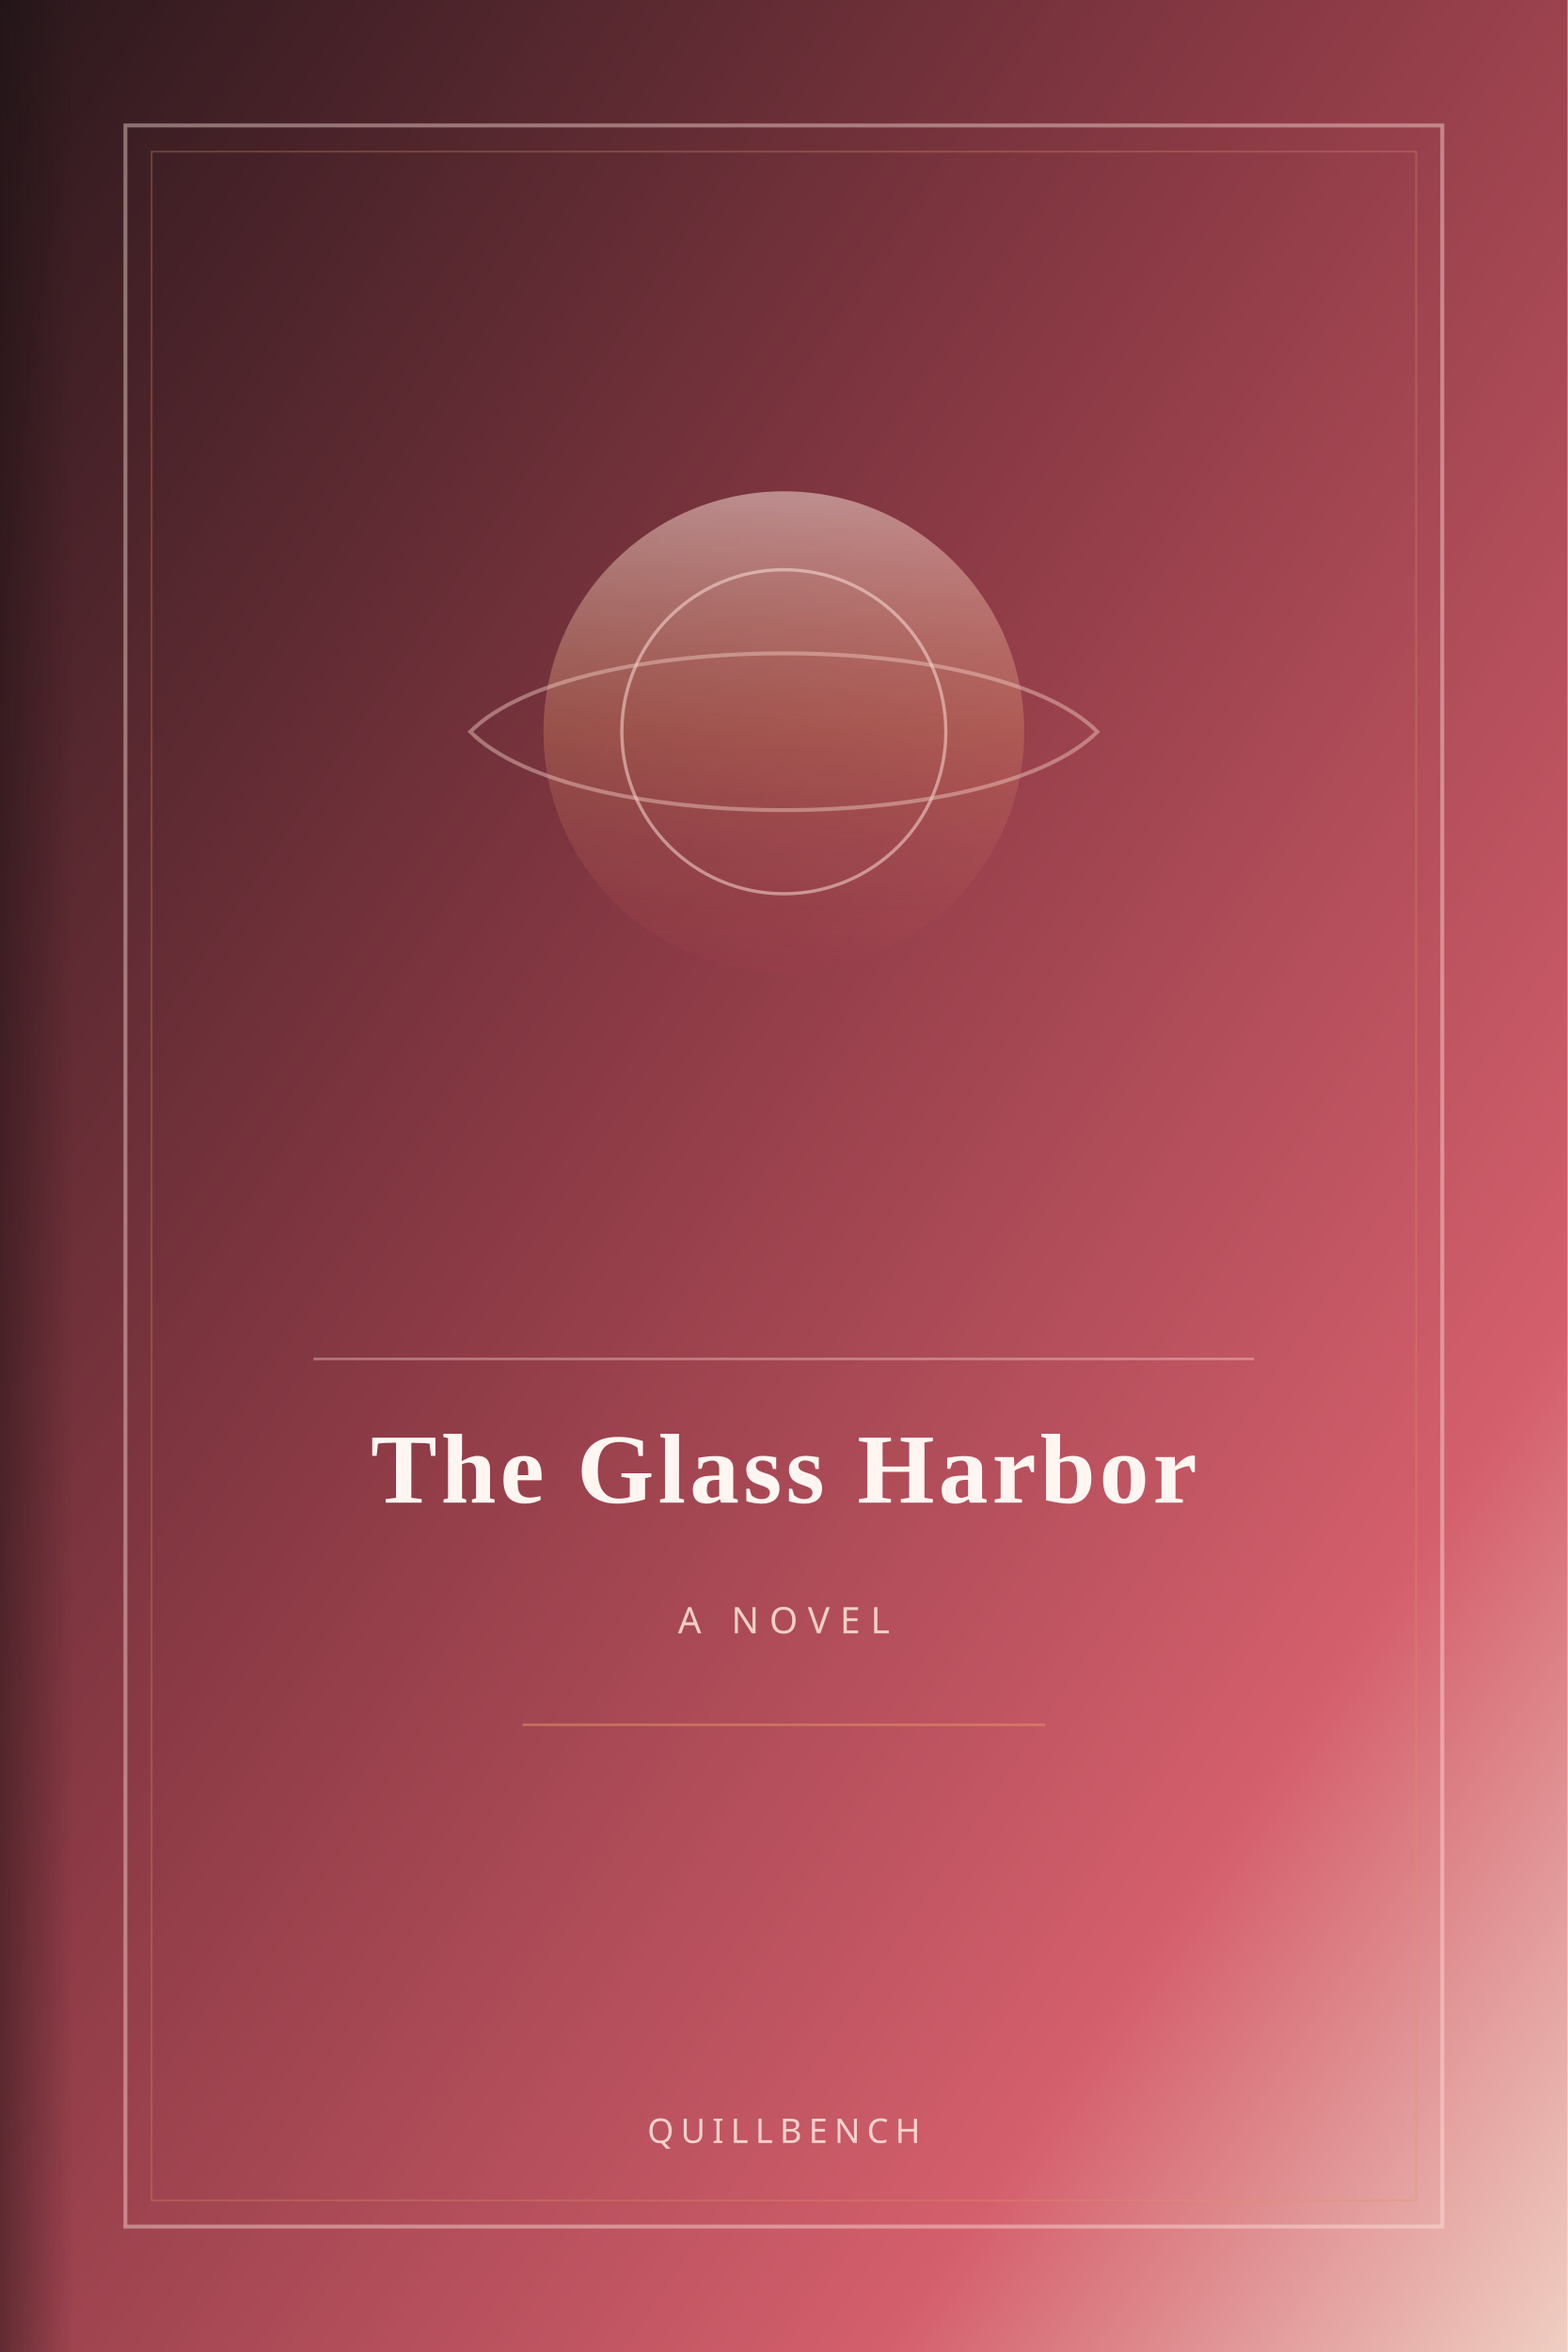
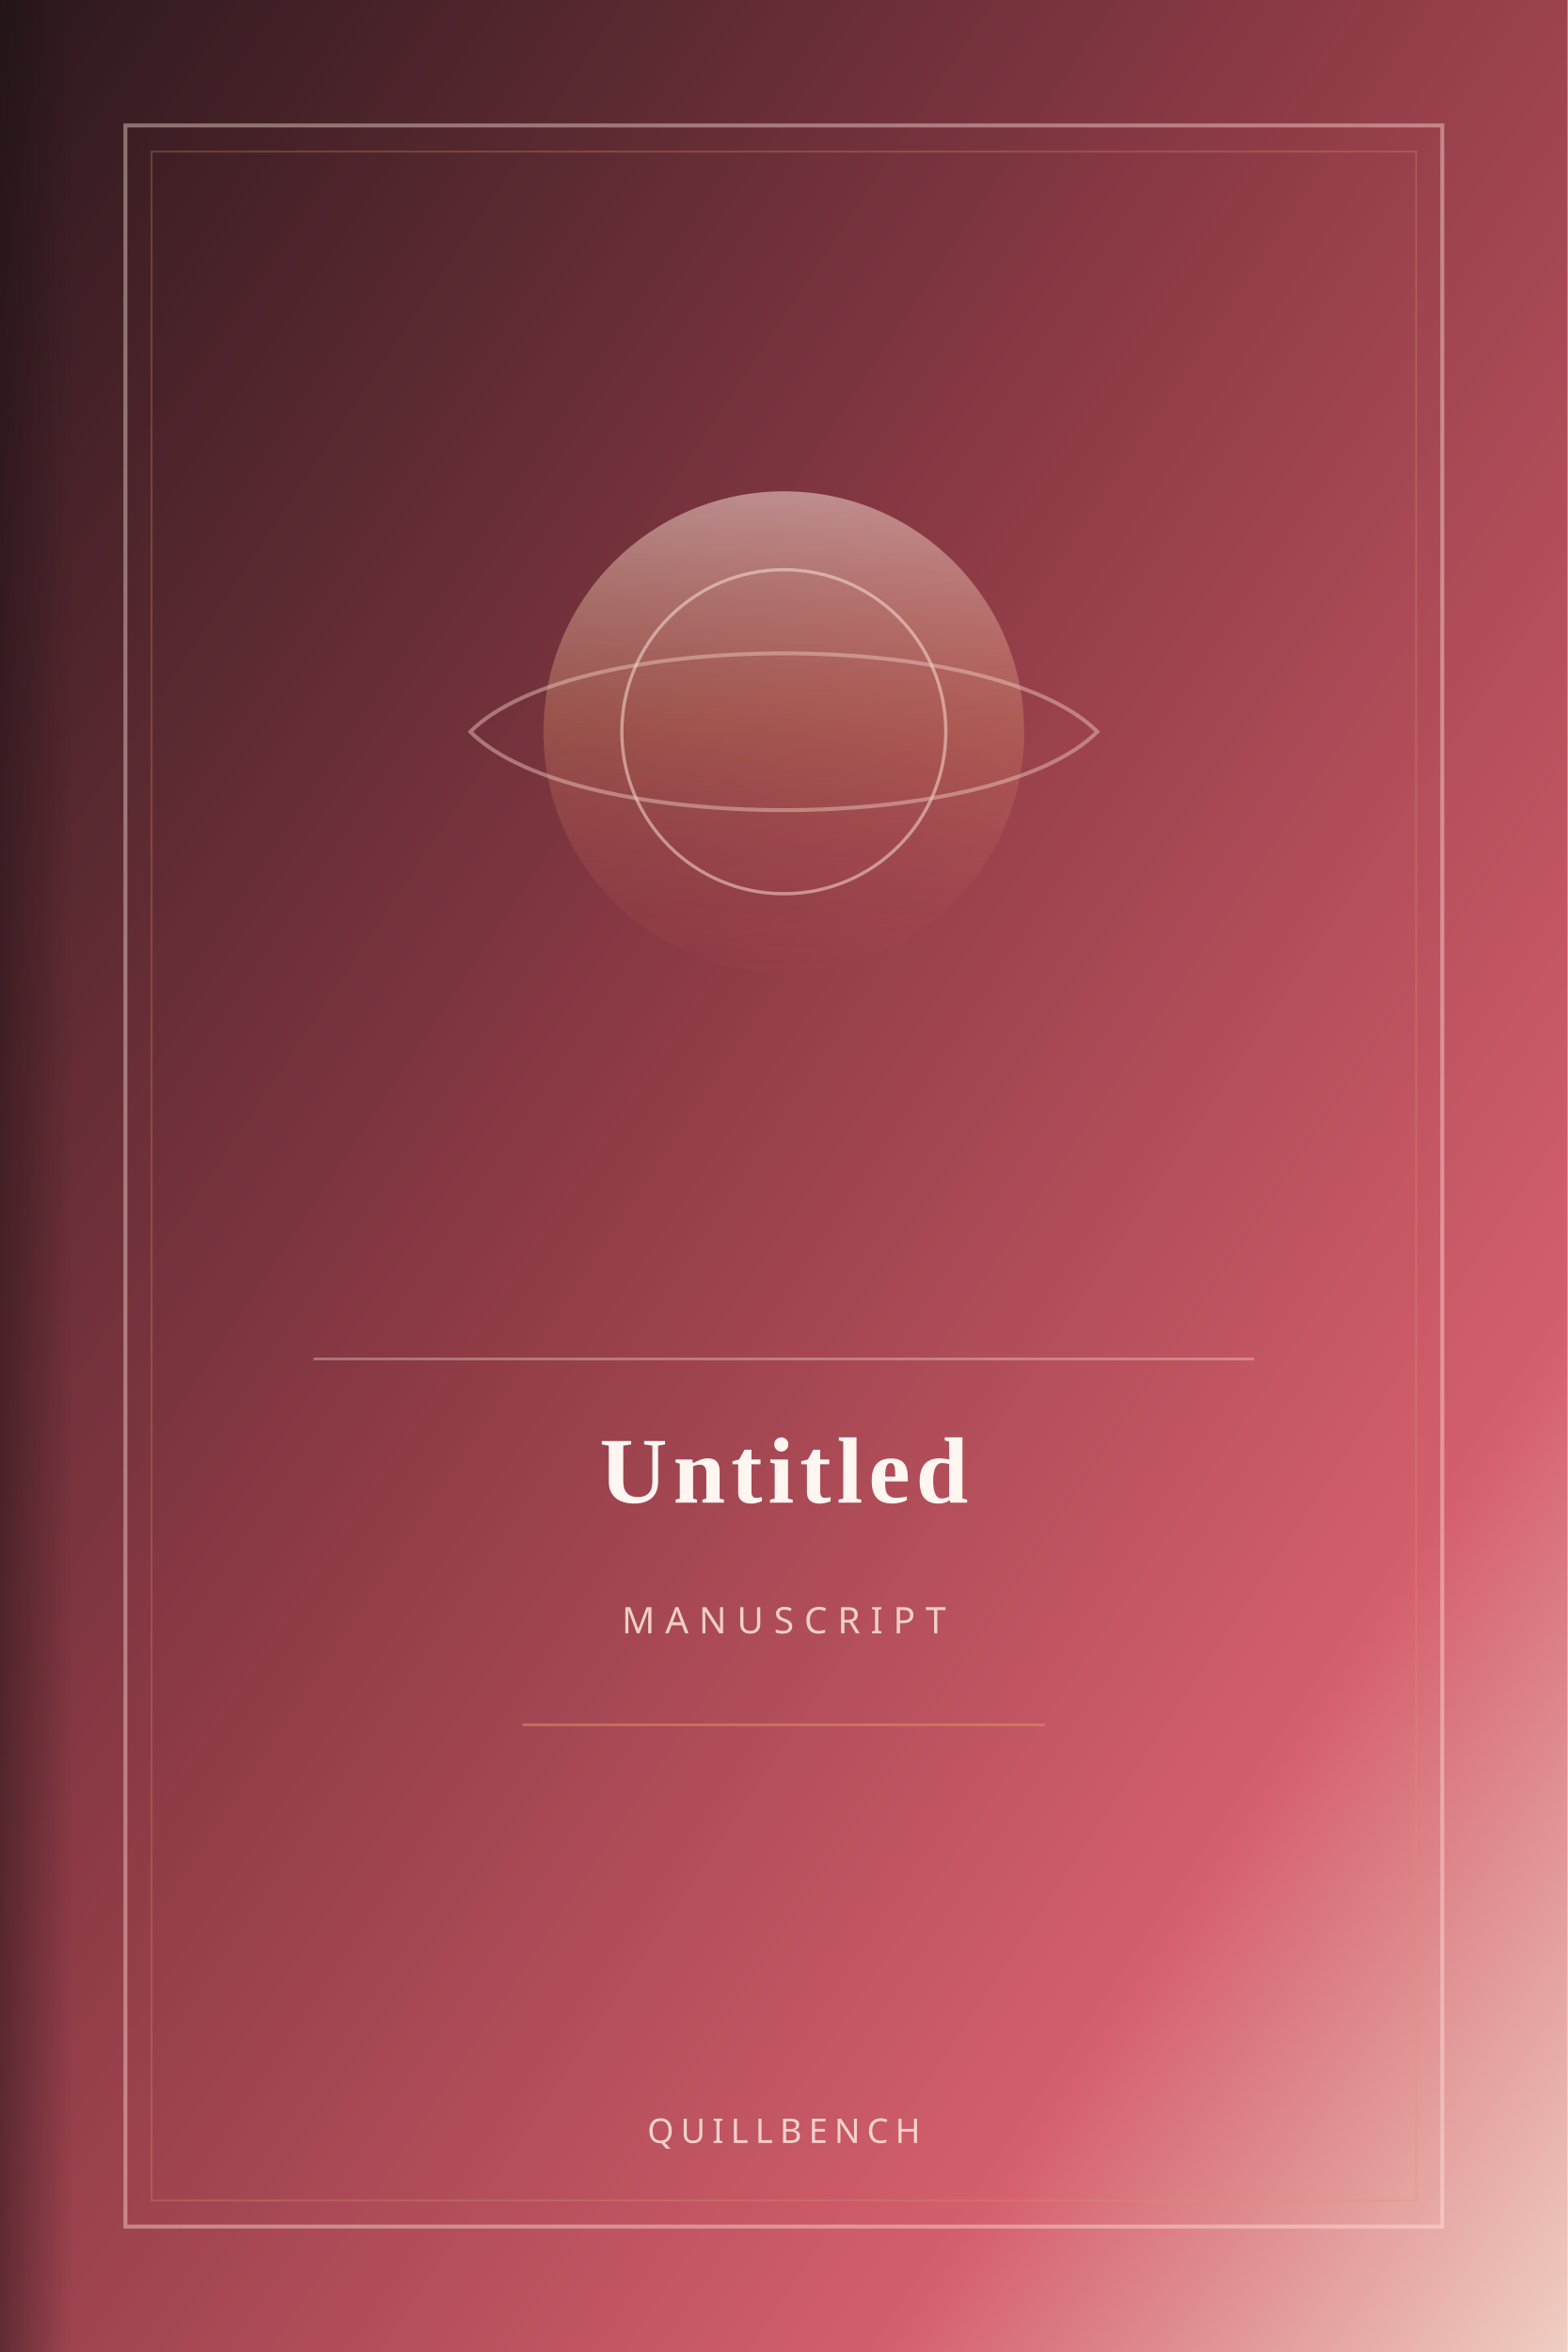
- <svg xmlns="http://www.w3.org/2000/svg" width="600" height="900" viewBox="0 0 600 900" role="img" aria-label="The Glass Harbor cover">
+ <svg xmlns="http://www.w3.org/2000/svg" width="600" height="900" viewBox="0 0 600 900" role="img" aria-label="Rose-metal cover still">
  <defs>
    <linearGradient id="g1" x1="0" y1="0" x2="1" y2="1">
      <stop offset="0%" stop-color="#2a181c" />
      <stop offset="42%" stop-color="#8b3a45" />
      <stop offset="78%" stop-color="#d45f6c" />
      <stop offset="100%" stop-color="#f0d0c4" />
    </linearGradient>
    <linearGradient id="metal1" x1="0" y1="0" x2="0" y2="1">
      <stop offset="0%" stop-color="#ffe8df" stop-opacity="0.55" />
      <stop offset="50%" stop-color="#e09268" stop-opacity="0.35" />
      <stop offset="100%" stop-color="#a23d4c" stop-opacity="0.15" />
    </linearGradient>
    <linearGradient id="spine1" x1="0" y1="0" x2="1" y2="0">
      <stop offset="0%" stop-color="#1a1012" stop-opacity="0.45" />
      <stop offset="100%" stop-color="#1a1012" stop-opacity="0" />
    </linearGradient>
  </defs>
  <rect width="600" height="900" fill="url(#g1)" />
  <rect width="28" height="900" fill="url(#spine1)" />
  <rect x="48" y="48" width="504" height="804" fill="none" stroke="#ffe8df" stroke-opacity="0.42" stroke-width="1.5" />
  <rect x="58" y="58" width="484" height="784" fill="none" stroke="#e09268" stroke-opacity="0.28" stroke-width="0.75" />
  <circle cx="300" cy="280" r="92" fill="url(#metal1)" opacity="0.9" />
  <circle cx="300" cy="280" r="62" fill="none" stroke="#ffe8df" stroke-opacity="0.5" stroke-width="1.25" />
  <path d="M180 280 C220 240, 380 240, 420 280 C380 320, 220 320, 180 280 Z" fill="none" stroke="#f0d0c4" stroke-opacity="0.45" stroke-width="1.5" />
  <line x1="120" y1="520" x2="480" y2="520" stroke="#ffe8df" stroke-opacity="0.35" stroke-width="1" />
-   <text x="300" y="575" text-anchor="middle" fill="#fff6f2" font-family="Georgia, 'Times New Roman', serif" font-size="38" font-weight="600" letter-spacing="0.04em">The Glass Harbor</text>
-   <text x="300" y="625" text-anchor="middle" fill="#f0d0c4" font-family="system-ui, sans-serif" font-size="14" letter-spacing="0.28em">A NOVEL</text>
+   <text x="300" y="575" text-anchor="middle" fill="#fff6f2" font-family="Georgia, 'Times New Roman', serif" font-size="36" font-weight="600" letter-spacing="0.06em">Untitled</text>
+   <text x="300" y="625" text-anchor="middle" fill="#f0d0c4" font-family="system-ui, sans-serif" font-size="14" letter-spacing="0.28em">MANUSCRIPT</text>
  <line x1="200" y1="660" x2="400" y2="660" stroke="#e09268" stroke-opacity="0.55" stroke-width="1" />
  <text x="300" y="820" text-anchor="middle" fill="#ffe8df" font-family="system-ui, sans-serif" font-size="13" letter-spacing="0.2em" opacity="0.85">QUILLBENCH</text>
</svg>
